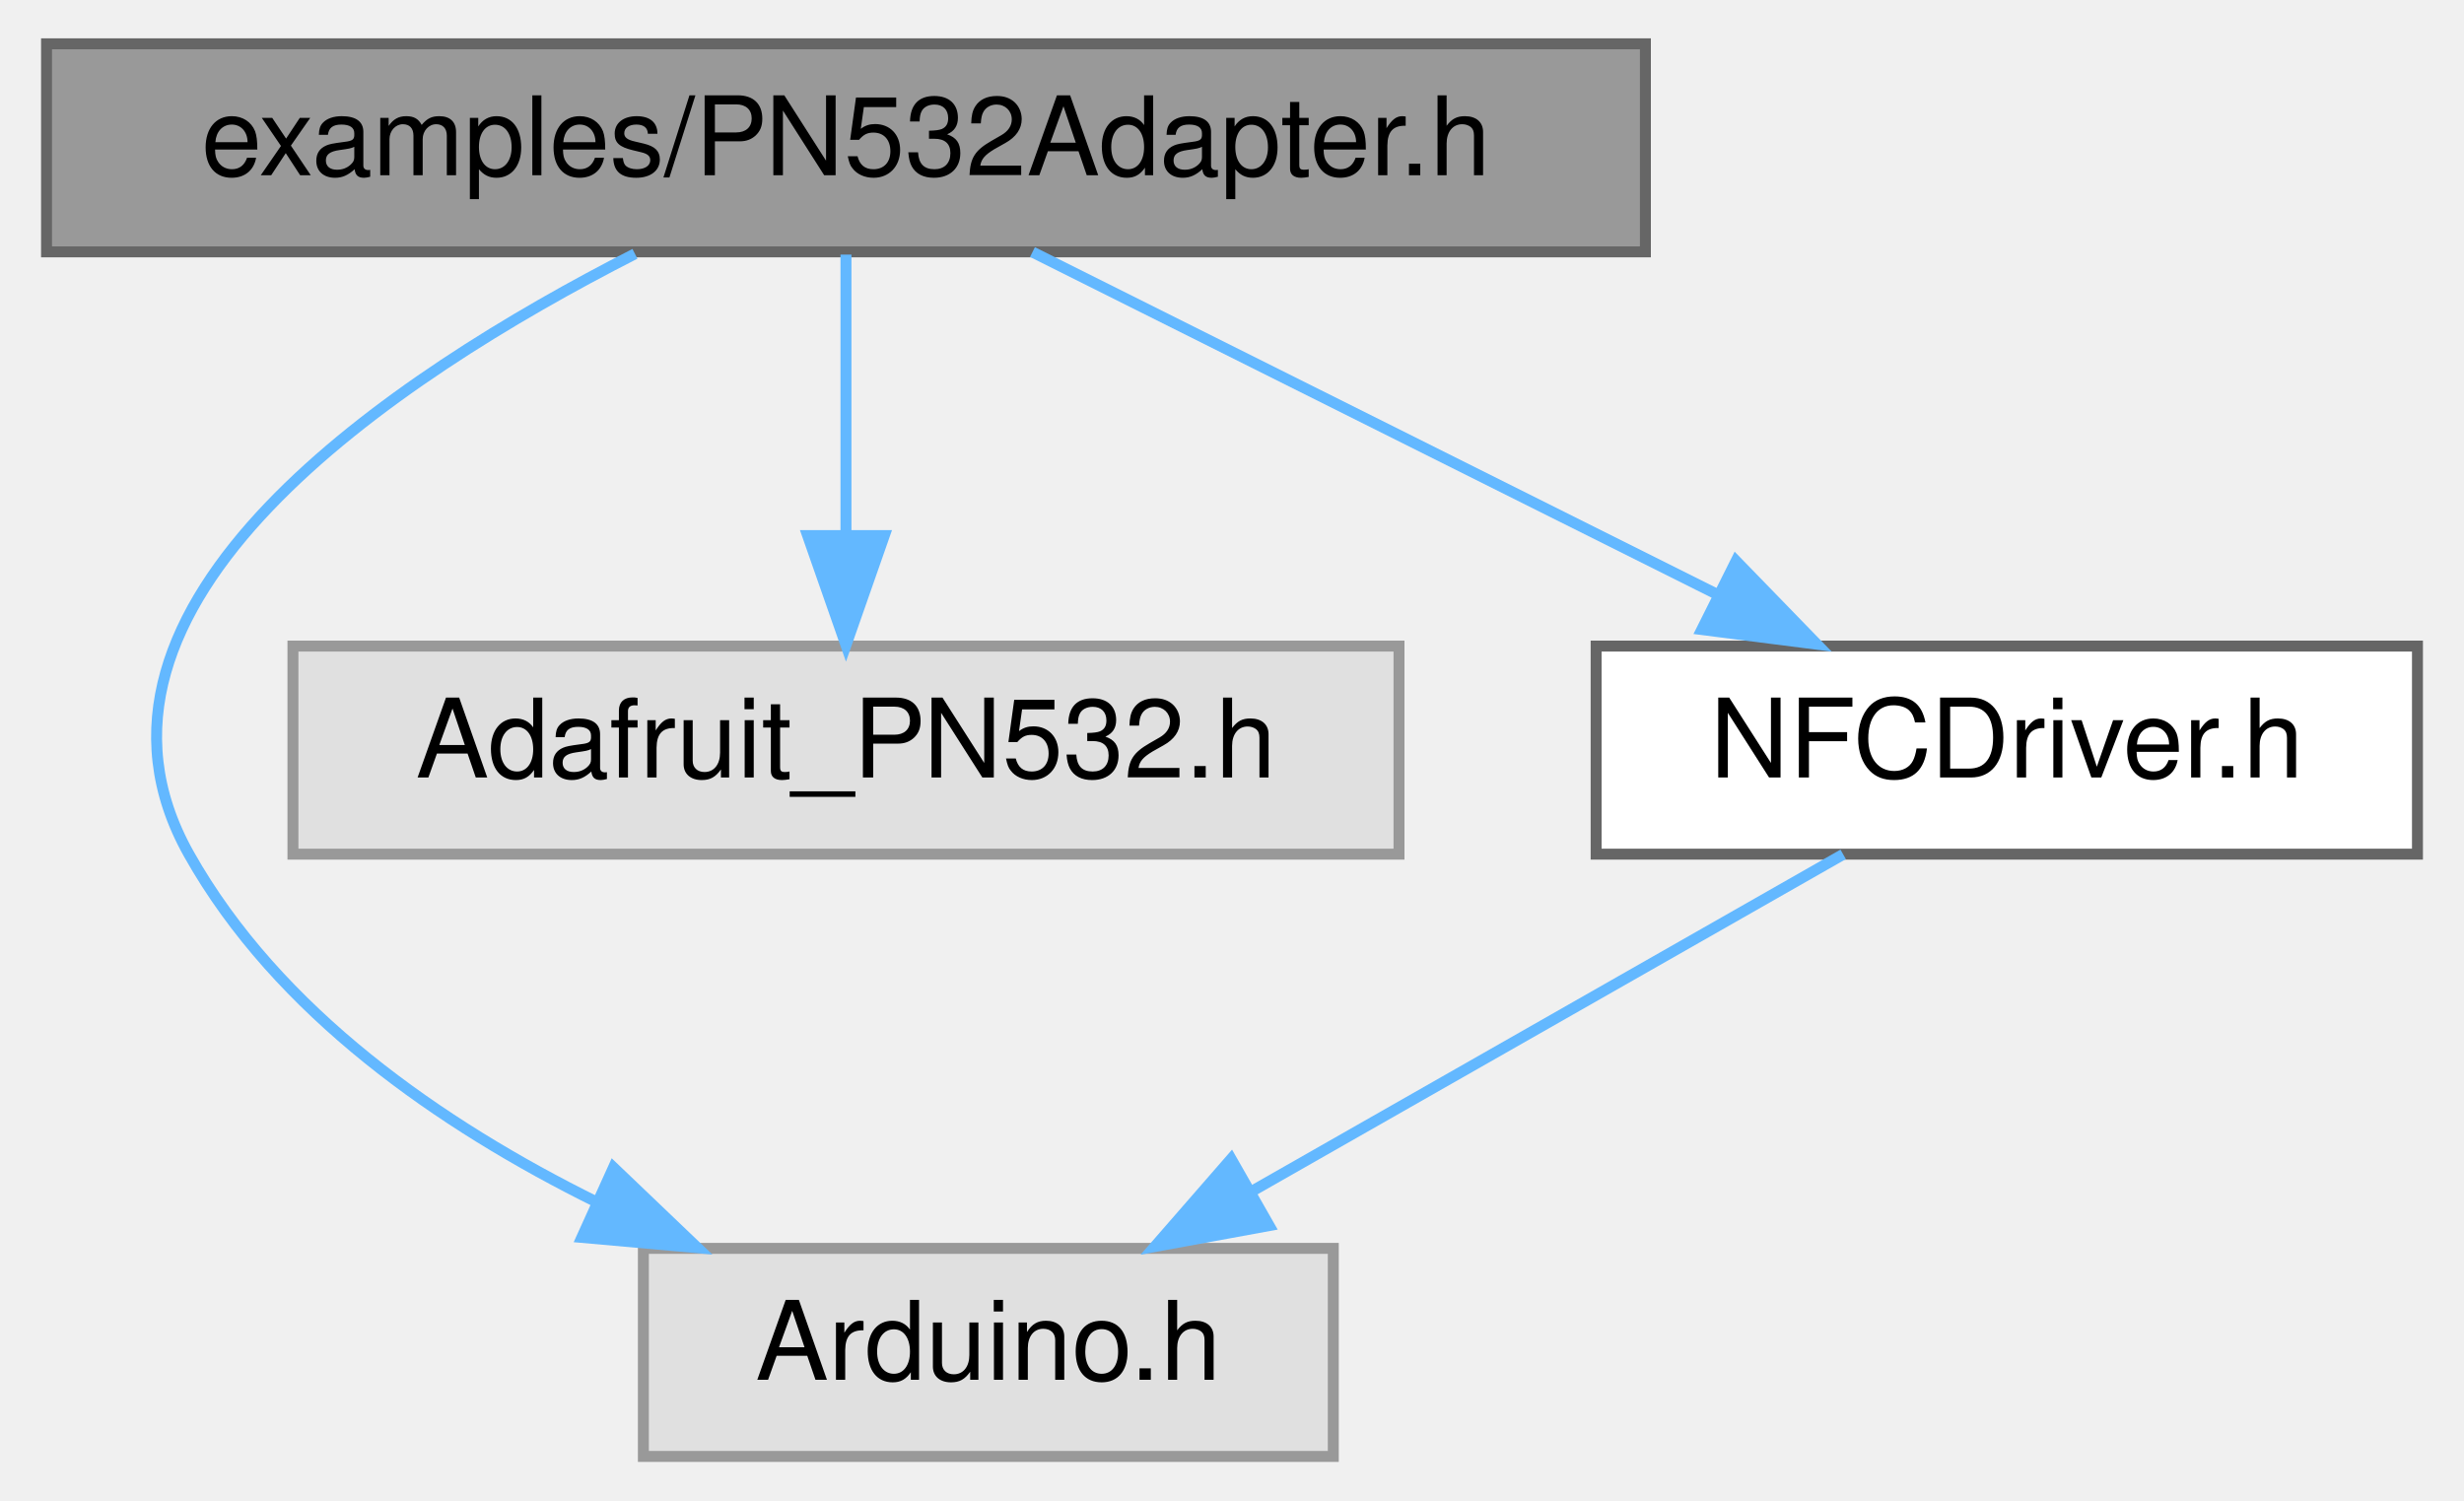
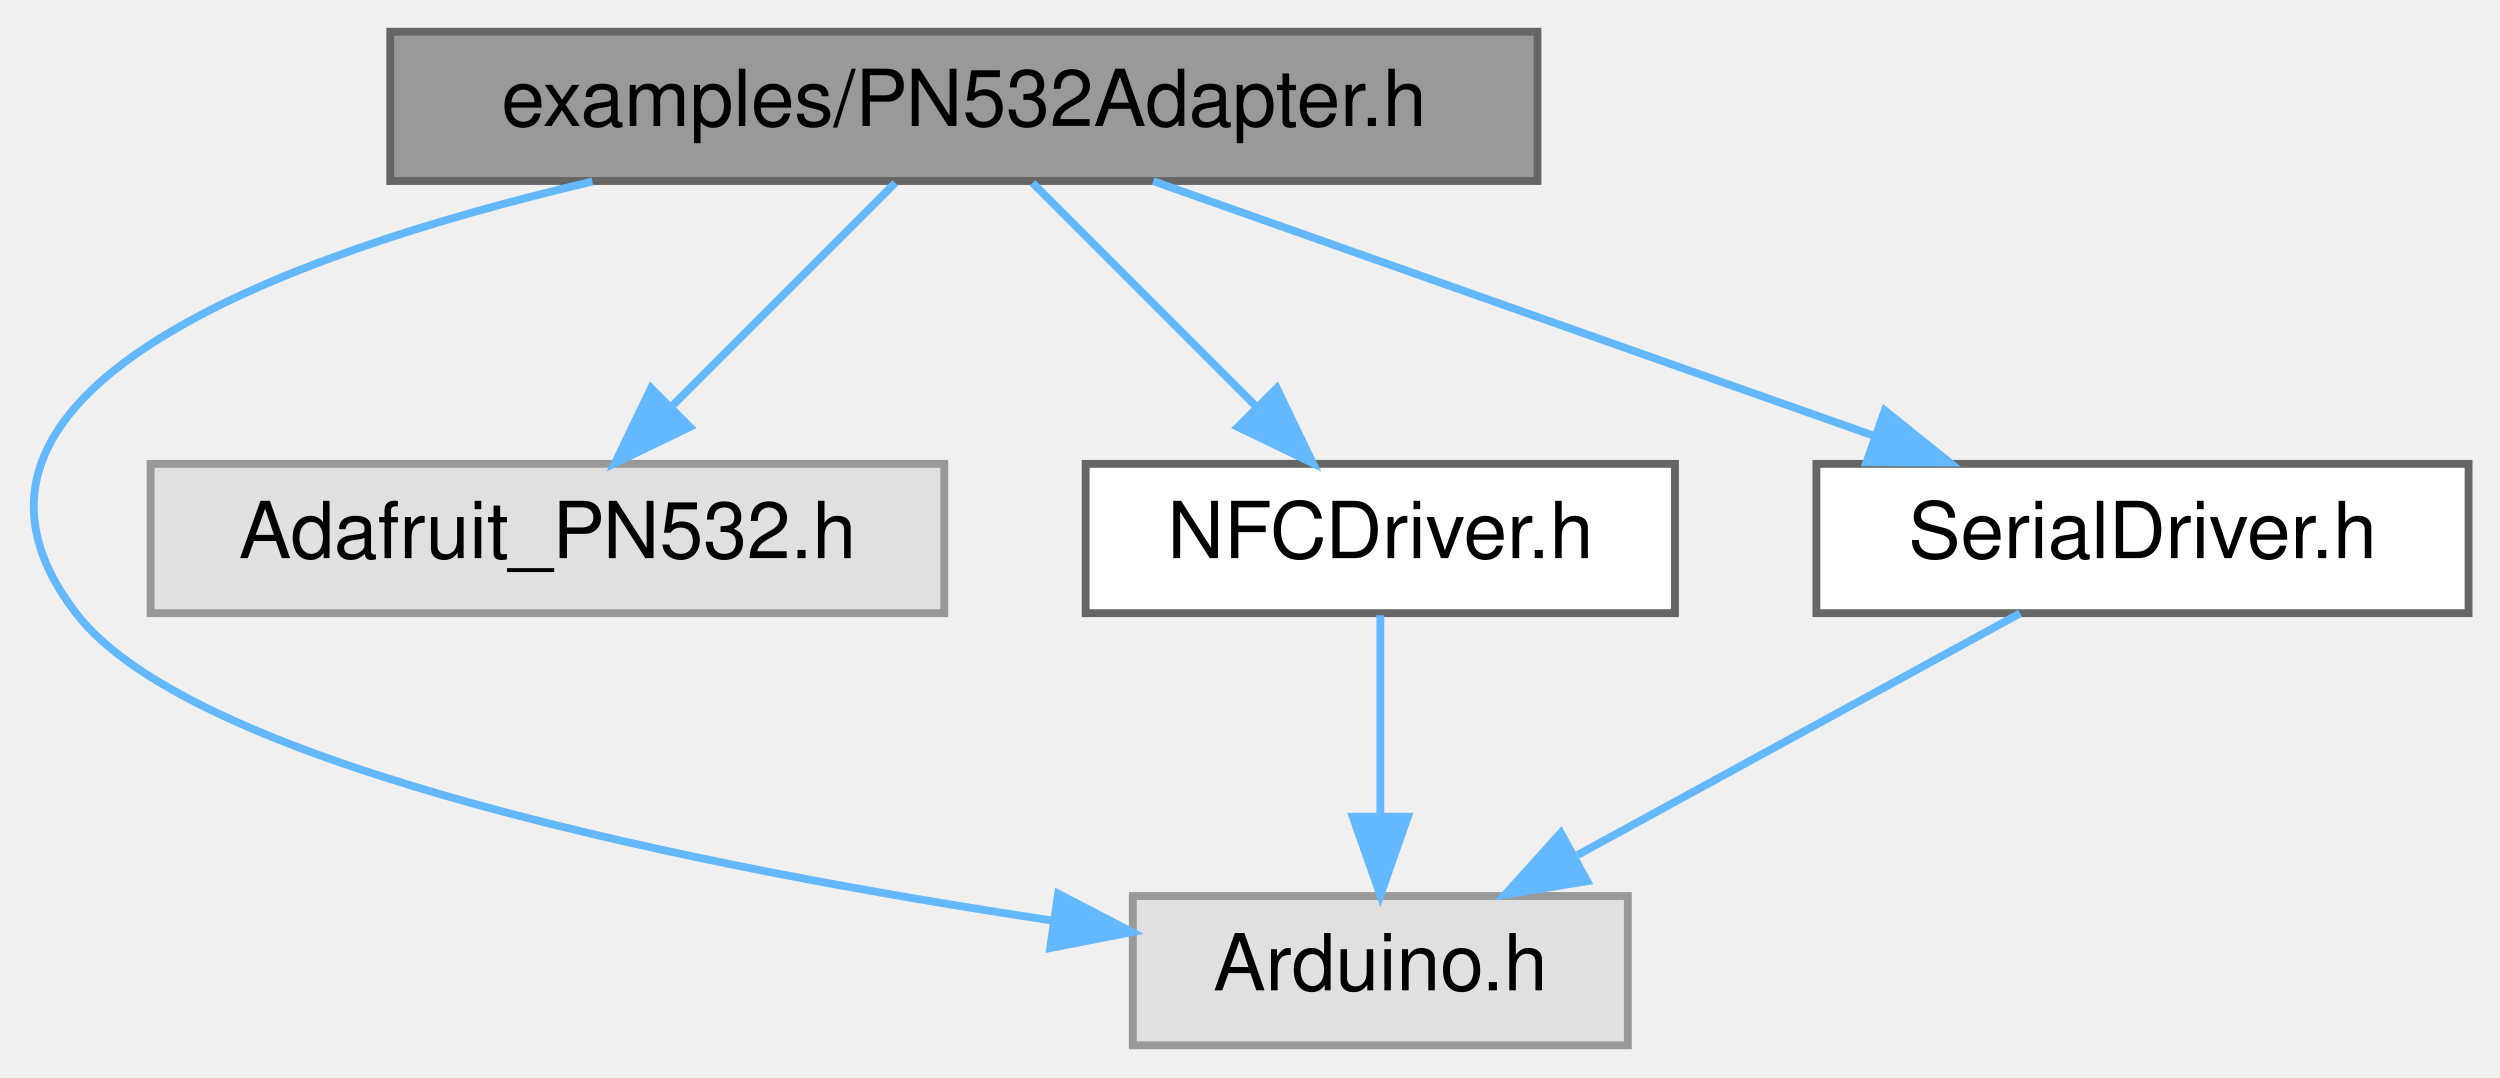
- <svg xmlns="http://www.w3.org/2000/svg" xmlns:xlink="http://www.w3.org/1999/xlink" width="225pt" height="137pt" viewBox="0.00 0.00 224.50 137.00">
+ <svg xmlns="http://www.w3.org/2000/svg" xmlns:xlink="http://www.w3.org/1999/xlink" width="318pt" height="137pt" viewBox="0.00 0.00 318.17 137.00">
  <g id="graph0" class="graph" transform="scale(1 1) rotate(0) translate(4 133)">
    <g id="Node000001" class="node">
      <g id="a_Node000001">
        <a xlink:title=" ">
-           <polygon fill="#999999" stroke="#666666" points="146,-129 0,-129 0,-110 146,-110 146,-129" />
-           <text text-anchor="middle" x="73" y="-117" font-family="Helvetica,sans-Serif" font-size="10.00">examples/PN532Adapter.h</text>
+           <polygon fill="#999999" stroke="#666666" points="191.67,-129 45.67,-129 45.67,-110 191.67,-110 191.67,-129" />
+           <text text-anchor="middle" x="118.67" y="-117" font-family="Helvetica,sans-Serif" font-size="10.00">examples/PN532Adapter.h</text>
        </a>
      </g>
    </g>
    <g id="Node000002" class="node">
      <g id="a_Node000002">
        <a xlink:title=" ">
-           <polygon fill="#e0e0e0" stroke="#999999" points="117.5,-19 54.5,-19 54.5,0 117.5,0 117.5,-19" />
-           <text text-anchor="middle" x="86" y="-7" font-family="Helvetica,sans-Serif" font-size="10.00">Arduino.h</text>
+           <polygon fill="#e0e0e0" stroke="#999999" points="203.17,-19 140.17,-19 140.17,0 203.17,0 203.17,-19" />
+           <text text-anchor="middle" x="171.67" y="-7" font-family="Helvetica,sans-Serif" font-size="10.00">Arduino.h</text>
        </a>
      </g>
    </g>
    <g id="edge1_Node000001_Node000002" class="edge">
      <g id="a_edge1_Node000001_Node000002">
        <a xlink:title=" ">
-           <path fill="none" stroke="#63b8ff" d="M53.73,-109.82C31.7,-98.59 0.23,-77.75 13,-55 21.11,-40.56 36.01,-30.26 50.25,-23.22" />
-           <polygon fill="#63b8ff" stroke="#63b8ff" points="51.77,-26.38 59.43,-19.06 48.88,-20 51.77,-26.38" />
+           <path fill="none" stroke="#63b8ff" d="M71.39,-109.93C31.54,-100.56 -15.84,-83.03 5.67,-55 20.72,-35.39 85.84,-22.52 129.91,-15.88" />
+           <polygon fill="#63b8ff" stroke="#63b8ff" points="130.67,-19.31 140.06,-14.41 129.66,-12.38 130.67,-19.31" />
        </a>
      </g>
    </g>
    <g id="Node000003" class="node">
      <g id="a_Node000003">
        <a xlink:title=" ">
-           <polygon fill="#e0e0e0" stroke="#999999" points="123.5,-74 22.5,-74 22.5,-55 123.5,-55 123.5,-74" />
-           <text text-anchor="middle" x="73" y="-62" font-family="Helvetica,sans-Serif" font-size="10.00">Adafruit_PN532.h</text>
+           <polygon fill="#e0e0e0" stroke="#999999" points="116.17,-74 15.17,-74 15.17,-55 116.17,-55 116.17,-74" />
+           <text text-anchor="middle" x="65.67" y="-62" font-family="Helvetica,sans-Serif" font-size="10.00">Adafruit_PN532.h</text>
        </a>
      </g>
    </g>
    <g id="edge2_Node000001_Node000003" class="edge">
      <g id="a_edge2_Node000001_Node000003">
        <a xlink:title=" ">
-           <path fill="none" stroke="#63b8ff" d="M73,-109.75C73,-102.8 73,-92.85 73,-84.13" />
-           <polygon fill="#63b8ff" stroke="#63b8ff" points="76.5,-84.09 73,-74.09 69.5,-84.09 76.5,-84.09" />
+           <path fill="none" stroke="#63b8ff" d="M109.92,-109.75C102.2,-102.03 90.77,-90.6 81.45,-81.28" />
+           <polygon fill="#63b8ff" stroke="#63b8ff" points="83.81,-78.69 74.26,-74.09 78.86,-83.64 83.81,-78.69" />
        </a>
      </g>
    </g>
    <g id="Node000004" class="node">
      <g id="a_Node000004">
        <a xlink:href="NFCDriver_8h.html" target="_top" xlink:title=" ">
-           <polygon fill="white" stroke="#666666" points="216.5,-74 141.5,-74 141.5,-55 216.5,-55 216.5,-74" />
-           <text text-anchor="middle" x="179" y="-62" font-family="Helvetica,sans-Serif" font-size="10.00">NFCDriver.h</text>
+           <polygon fill="white" stroke="#666666" points="209.17,-74 134.17,-74 134.17,-55 209.17,-55 209.17,-74" />
+           <text text-anchor="middle" x="171.67" y="-62" font-family="Helvetica,sans-Serif" font-size="10.00">NFCDriver.h</text>
        </a>
      </g>
    </g>
    <g id="edge3_Node000001_Node000004" class="edge">
      <g id="a_edge3_Node000001_Node000004">
        <a xlink:title=" ">
-           <path fill="none" stroke="#63b8ff" d="M90.03,-109.98C106.93,-101.54 133.06,-88.47 152.64,-78.68" />
-           <polygon fill="#63b8ff" stroke="#63b8ff" points="154.28,-81.77 161.66,-74.17 151.15,-75.51 154.28,-81.77" />
+           <path fill="none" stroke="#63b8ff" d="M127.42,-109.75C135.14,-102.03 146.57,-90.6 155.89,-81.28" />
+           <polygon fill="#63b8ff" stroke="#63b8ff" points="158.49,-83.64 163.08,-74.09 153.54,-78.69 158.49,-83.64" />
+         </a>
+       </g>
+     </g>
+     <g id="Node000005" class="node">
+       <g id="a_Node000005">
+         <a xlink:href="SerialDriver_8h.html" target="_top" xlink:title=" ">
+           <polygon fill="white" stroke="#666666" points="310.17,-74 227.17,-74 227.17,-55 310.17,-55 310.17,-74" />
+           <text text-anchor="middle" x="268.67" y="-62" font-family="Helvetica,sans-Serif" font-size="10.00">SerialDriver.h</text>
+         </a>
+       </g>
+     </g>
+     <g id="edge5_Node000001_Node000005" class="edge">
+       <g id="a_edge5_Node000001_Node000005">
+         <a xlink:title=" ">
+           <path fill="none" stroke="#63b8ff" d="M142.77,-109.98C167.55,-101.23 206.37,-87.51 234.36,-77.62" />
+           <polygon fill="#63b8ff" stroke="#63b8ff" points="235.87,-80.8 244.13,-74.17 233.54,-74.2 235.87,-80.8" />
        </a>
      </g>
    </g>
    <g id="edge4_Node000004_Node000002" class="edge">
      <g id="a_edge4_Node000004_Node000002">
        <a xlink:title=" ">
-           <path fill="none" stroke="#63b8ff" d="M164.06,-54.98C149.5,-46.69 127.13,-33.94 110.07,-24.22" />
-           <polygon fill="#63b8ff" stroke="#63b8ff" points="111.64,-21.08 101.21,-19.17 108.17,-27.16 111.64,-21.08" />
+           <path fill="none" stroke="#63b8ff" d="M171.67,-54.75C171.67,-47.8 171.67,-37.85 171.67,-29.13" />
+           <polygon fill="#63b8ff" stroke="#63b8ff" points="175.17,-29.09 171.67,-19.09 168.17,-29.09 175.17,-29.09" />
+         </a>
+       </g>
+     </g>
+     <g id="edge6_Node000005_Node000002" class="edge">
+       <g id="a_edge6_Node000005_Node000002">
+         <a xlink:title=" ">
+           <path fill="none" stroke="#63b8ff" d="M253.09,-54.98C237.9,-46.69 214.57,-33.94 196.77,-24.22" />
+           <polygon fill="#63b8ff" stroke="#63b8ff" points="197.99,-20.89 187.54,-19.17 194.64,-27.04 197.99,-20.89" />
        </a>
      </g>
    </g>
  </g>
</svg>
